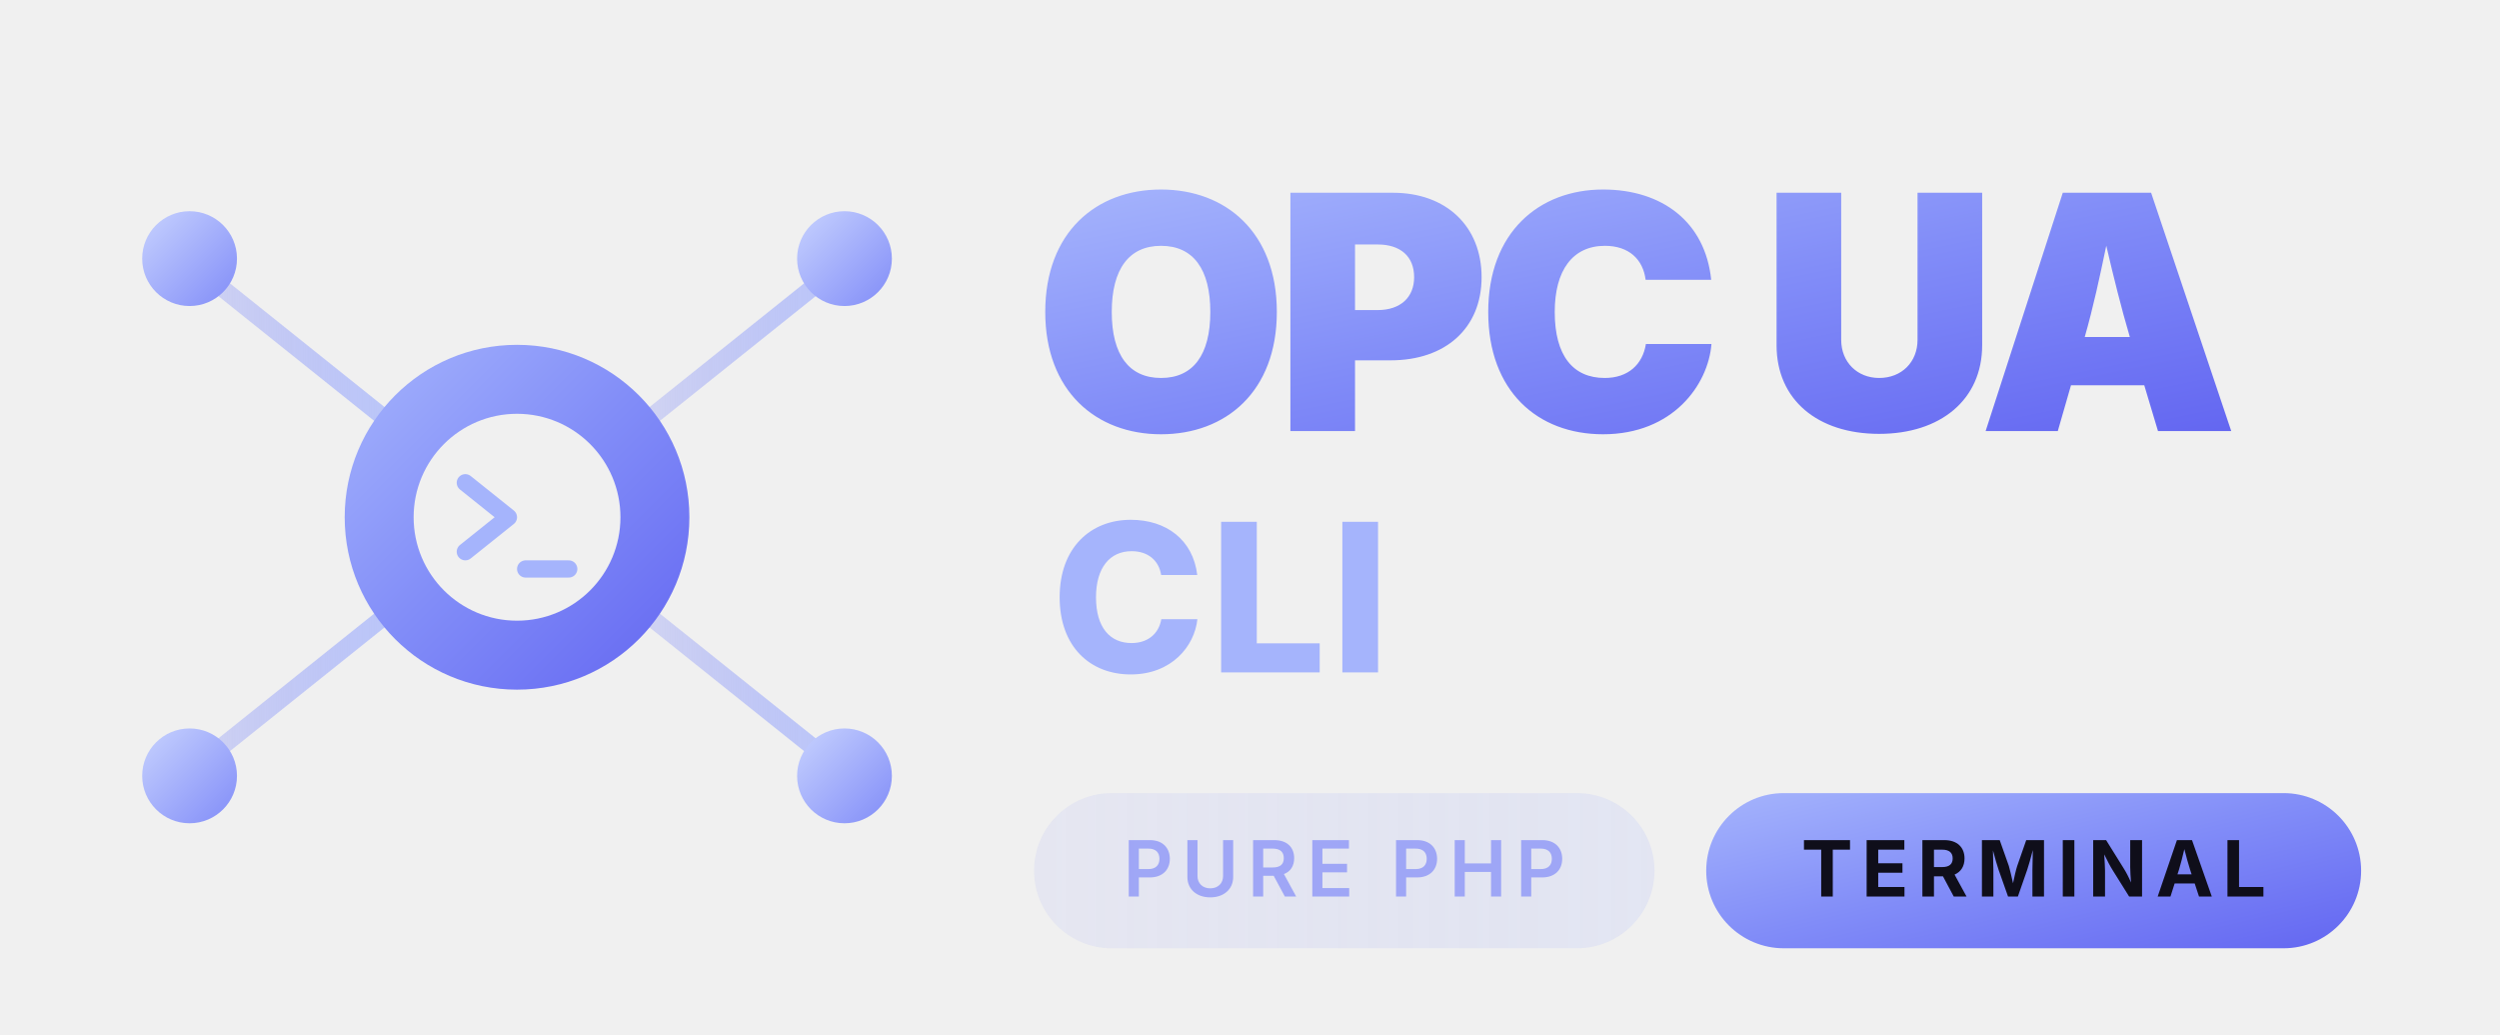
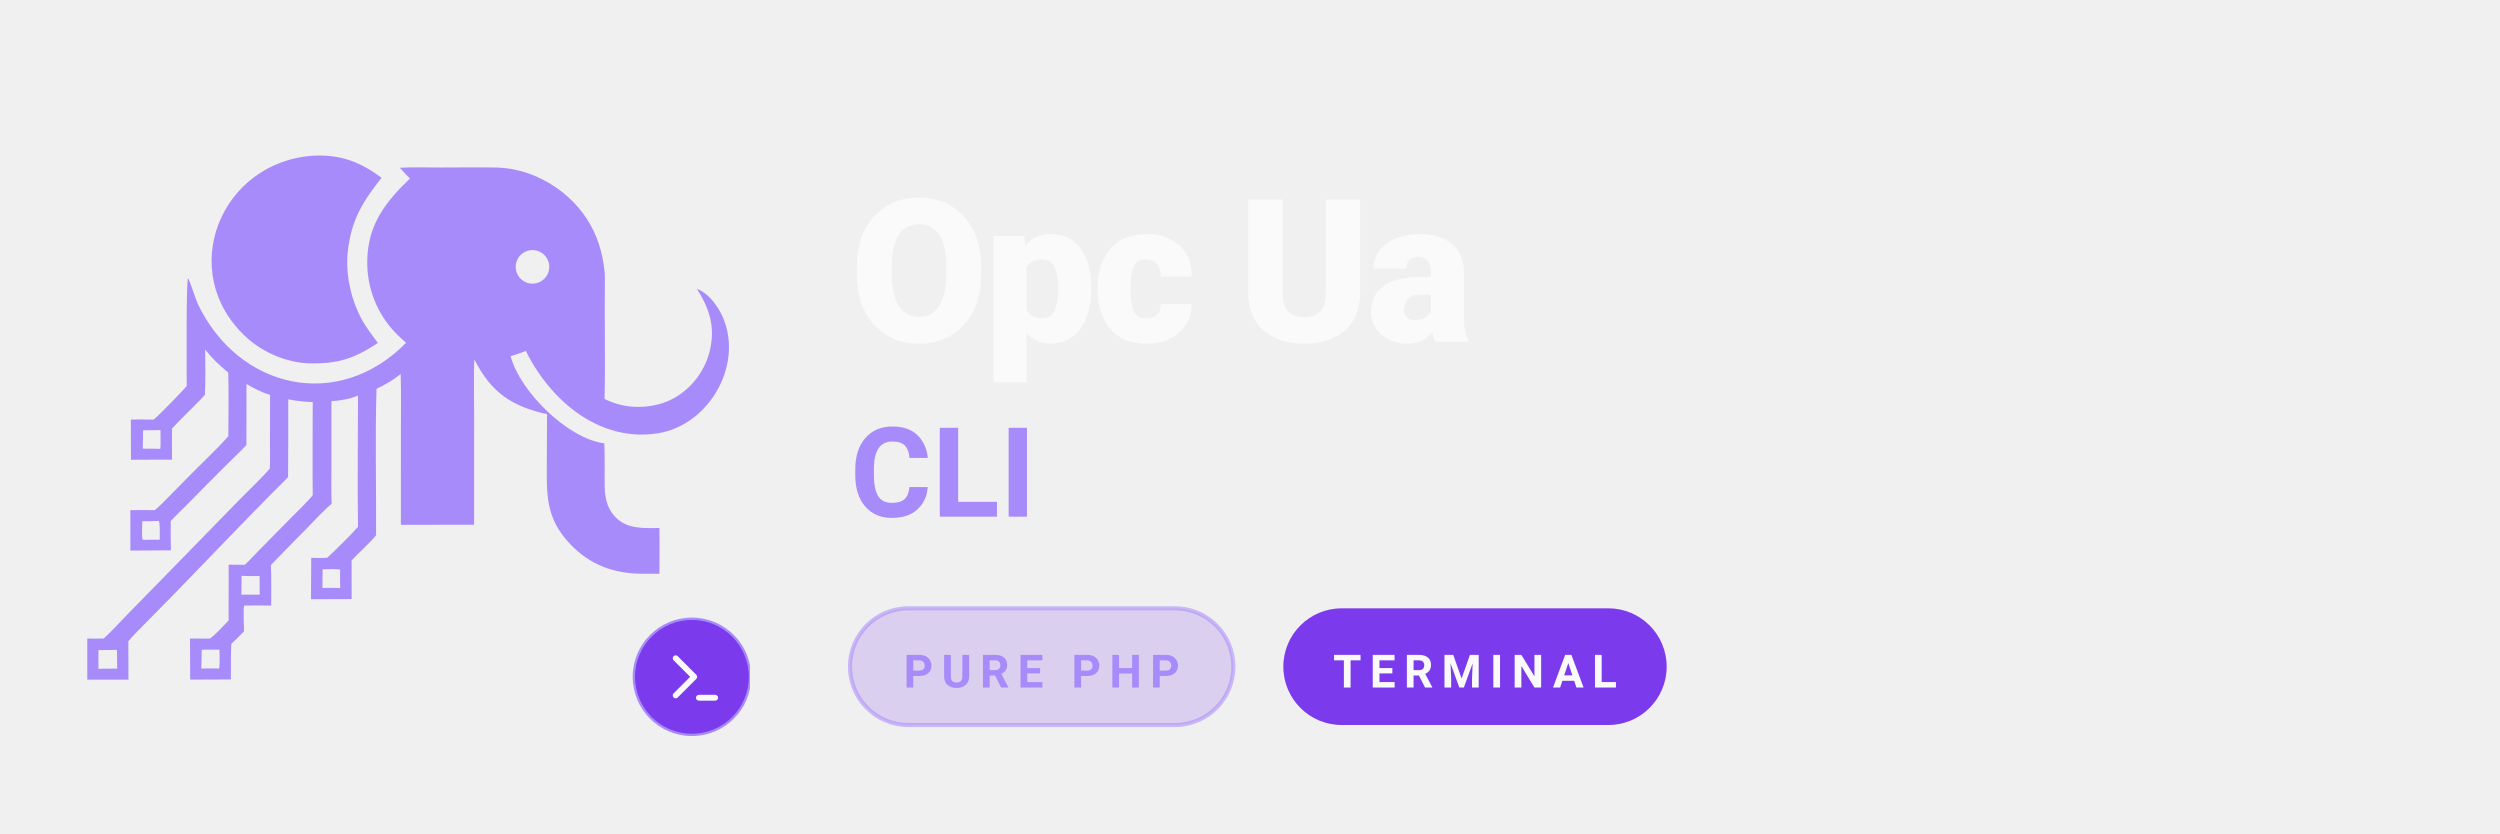
- <svg xmlns="http://www.w3.org/2000/svg" viewBox="0 0 290 120" width="290" height="120">
-   <defs>
-     <linearGradient id="brand" x1="0%" y1="0%" x2="100%" y2="100%">
-       <stop offset="0%" stop-color="#A5B4FC" />
-       <stop offset="50%" stop-color="#818CF8" />
-       <stop offset="100%" stop-color="#6366F1" />
-     </linearGradient>
-     <linearGradient id="node" x1="0%" y1="0%" x2="100%" y2="100%">
-       <stop offset="0%" stop-color="#C7D2FE" />
-       <stop offset="100%" stop-color="#818CF8" />
-     </linearGradient>
-     <linearGradient id="line" x1="0%" y1="0%" x2="100%" y2="0%">
-       <stop offset="0%" stop-color="#818CF8" stop-opacity="0.3" />
-       <stop offset="100%" stop-color="#A5B4FC" stop-opacity="0.7" />
-     </linearGradient>
-     <linearGradient id="badge1" x1="0%" y1="0%" x2="100%" y2="0%">
-       <stop offset="0%" stop-color="#818CF8" stop-opacity="0.1" />
-       <stop offset="100%" stop-color="#A5B4FC" stop-opacity="0.18" />
-     </linearGradient>
-     <mask id="ringMask" maskContentUnits="userSpaceOnUse">
-       <rect x="-100" y="-100" width="500" height="500" fill="white" />
-       <circle cx="44" cy="44" r="12" fill="black" />
-     </mask>
-   </defs>
-   <g transform="translate(16, 16)">
-     <line x1="60" y1="32" x2="80" y2="16" stroke="url(#line)" stroke-width="2" stroke-linecap="round" />
-     <line x1="60" y1="56" x2="80" y2="72" stroke="url(#line)" stroke-width="2" stroke-linecap="round" />
-     <line x1="28" y1="32" x2="8" y2="16" stroke="url(#line)" stroke-width="2" stroke-linecap="round" />
-     <line x1="28" y1="56" x2="8" y2="72" stroke="url(#line)" stroke-width="2" stroke-linecap="round" />
-     <circle cx="44" cy="44" r="20" fill="url(#brand)" mask="url(#ringMask)" />
-     <circle cx="82" cy="14" r="5.5" fill="url(#node)" />
-     <circle cx="82" cy="74" r="5.5" fill="url(#node)" />
-     <circle cx="6" cy="14" r="5.5" fill="url(#node)" />
-     <circle cx="6" cy="74" r="5.5" fill="url(#node)" />
-     <path d="M38 40 L43 44 L38 48" fill="none" stroke="#A5B4FC" stroke-width="2" stroke-linecap="round" stroke-linejoin="round" />
-     <line x1="45" y1="50" x2="50" y2="50" stroke="#A5B4FC" stroke-width="2" stroke-linecap="round" />
+ <svg xmlns="http://www.w3.org/2000/svg" width="600" height="200" viewBox="0 0 600 200">
+   <svg x="20" y="20" width="160" height="160" viewBox="236 229 574 574">
+     <defs>
+       <mask id="cutouts" maskUnits="userSpaceOnUse" x="236" y="229" width="574" height="574">
+         <rect x="236" y="229" width="574" height="574" fill="white" />
+         <path fill="black" d="M619.618 372.914C627.415 371.2 635.123 376.141 636.822 383.941C638.521 391.742 633.565 399.441 625.761 401.124C617.978 402.803 610.306 397.864 608.612 390.085C606.918 382.305 611.842 374.623 619.618 372.914Z" />
+         <path fill="black" d="M249.02 717.001L264.969 716.824L265.105 732.919L248.992 733.027C249.066 727.737 249.012 722.304 249.02 717.001Z" />
+         <path fill="black" d="M337.884 716.685C342.891 716.534 348.206 716.604 353.238 716.586C353.258 719.136 353.693 731.506 352.834 732.844C347.76 732.736 342.685 732.743 337.612 732.866C337.842 727.777 337.79 721.858 337.884 716.685Z" />
+         <path fill="black" d="M372.261 652.986C376.872 653.36 383.045 653.203 387.774 653.214C387.735 658.522 387.82 663.963 387.845 669.283L372.098 669.284L372.261 652.986Z" />
+         <path fill="black" d="M450.732 647.235L457.119 647.532C456.932 652.779 457.088 658.203 457.162 663.466L449.213 663.39L441.844 663.451L442.02 647.421L450.732 647.235Z" />
+         <path fill="black" d="M300.999 605.764C302.133 607.16 301.801 619.237 301.826 621.916L287.516 622.03L287.125 621.79C286.069 620.116 286.714 608.775 286.791 606.033C291.528 606.039 296.265 605.949 300.999 605.764Z" />
+         <path fill="black" d="M287.424 527.696C292.289 527.738 297.534 527.595 302.424 527.544C302.318 532.34 302.801 539.208 302.272 543.727C297.452 543.436 292.025 543.552 287.154 543.55C287.392 538.451 287.375 532.831 287.424 527.696Z" />
+       </mask>
+     </defs>
+     <g mask="url(#cutouts)">
+       <path fill="#A78BFA" d="M508.526 301.692C518.464 301.076 532.852 301.47 543.15 301.479C559.15 301.493 576.102 301.178 592.027 301.521C616.978 302.057 641.774 314.259 658.886 332.24C669.629 343.543 677.366 357.359 681.391 372.424C683.345 379.859 685.141 389.46 685.047 397.177C684.628 431.614 685.585 466.356 684.773 500.768C689.267 502.994 693.995 504.709 698.871 505.882C714.32 509.575 733.022 507.292 746.635 498.821C761.265 489.825 771.676 475.337 775.537 458.601C780.198 438.288 774.866 422.727 764.318 405.826C773.348 409.586 780.413 418.171 784.839 426.715C806.298 468.138 776.167 522.962 730.927 530.269C680.586 538.4 638.086 502.236 617.005 459.401C613.579 460.934 607.617 462.713 603.889 463.946C612.006 494.435 653.006 534.884 684.599 538.999C684.969 550.017 684.848 561.627 684.829 572.764C684.809 584.385 686.04 594.362 694.762 603.061C704.582 612.854 718.911 612.049 731.993 611.86C732.252 624.738 732.034 638.295 732.02 651.223L716.508 651.227C692.146 651.023 671.844 643.287 655.076 625.609C633.584 602.951 635.008 582.577 635.058 554.254C635.053 540.788 635.118 527.321 635.253 513.855C604.758 507.056 587.046 495.2 572.605 466.584C572.005 481.468 572.482 500.011 572.482 515.117L572.456 609.023L509.406 609.127L509.428 527.211C509.438 511.474 509.734 494.922 509.22 479.296C502.637 484.646 496.043 488.383 488.44 492.018C487.135 532.584 488.3 577.153 488.056 618.047C484.779 622.767 472.039 634.04 466.954 639.905L467.022 673.059L432.021 673.186C432.01 661.314 432.077 649.442 432.22 637.571C436.993 637.674 441.203 637.809 445.983 637.47C452.572 631.466 466.738 617.475 472.484 610.843C472.004 573.483 472.435 535.268 472.481 497.834C465.802 500.725 456.872 502.334 449.625 502.604L449.603 559.033C449.598 569.155 449.324 581.016 449.819 591.003C443.541 596.143 434.432 606.006 428.497 612.069C418.085 622.554 407.75 633.117 397.495 643.756C398.076 654.998 397.69 667.223 397.746 678.606C390.098 678.512 382.321 678.598 374.662 678.615L374.447 678.803C373.635 680.787 374.245 697.429 374.364 700.77C370.6 704.844 367.427 707.87 363.393 711.632C362.943 721.949 363.044 731.935 363.058 742.259L327.978 742.404L327.868 707.011L345.06 707.082C349.619 703.703 357.027 695.707 361.139 691.434C360.933 675.451 361.293 659.497 361.086 643.432C365.693 643.407 370.385 643.492 375 643.53C378.926 640.009 383.844 634.532 387.727 630.602C396.633 621.675 405.483 612.691 414.276 603.653C417.882 599.961 431.187 587.095 433.512 583.544C433.193 557.059 433.46 529.999 433.506 503.471C425.54 503.011 420.225 502.603 412.409 501.089C412.504 523.373 412.457 545.658 412.268 567.943C408.693 571.894 403.62 576.664 399.738 580.588L376.832 603.98L311.001 671.98L287.32 695.994C283.466 699.928 278.083 705.176 274.754 709.372L274.862 742.446L239.401 742.436L239.389 707.008C244.101 707.144 248.816 707.145 253.529 707.011C258.447 702.855 269.044 691.272 274.048 686.159L317.58 641.676L370.639 587.298C377.859 579.913 390.428 568.017 396.522 560.705C396.998 555.202 396.658 545.661 396.673 539.762L396.787 497.209C389.692 495.268 382.843 491.503 376.476 487.894L376.416 540.427C370.869 546.323 364.047 552.707 358.229 558.523C347.333 569.364 336.515 580.283 325.774 591.278C320.843 596.25 315.988 600.716 311.233 605.902C311.133 614.301 311.189 622.7 311.403 631.097L276.531 631.277L276.46 596.471C283.399 596.331 290.566 596.449 297.524 596.485C301.39 593.432 306.181 588.336 309.782 584.709L329.056 565.168C338.421 555.646 352.671 542.29 360.849 532.791C360.94 515.742 361.251 494.762 360.773 478.005C352.646 471.362 347.428 466.332 340.885 458.282C341.022 470.381 341.295 485.04 340.708 497.011C338.883 499.5 334.27 503.946 332.02 506.25C325.503 512.927 318.657 519.271 312.393 526.208C312.276 535.155 312.272 544.102 312.381 553.049L277.007 553.056L276.899 518.45C283.34 518.356 290.026 518.475 296.486 518.507C300.985 515.058 321.443 493.992 325.005 489.614C325.02 479.545 324.439 400.774 326.105 396.771C327.43 397.934 332.831 415.296 334.42 418.631C369.606 492.484 455.516 511.83 513.905 452.39C510.898 449.717 507.787 446.963 504.99 444.074C488.662 427.236 479.824 404.519 480.481 381.074C481.121 350.273 496.349 331.033 517.208 310.924C514.047 307.815 511.481 304.991 508.526 301.692Z" />
+       <path fill="#A78BFA" d="M435.37 291.216C458.422 290.471 474.641 296.883 492.791 310.302C477.907 329.183 468.189 343.784 464.329 368.703C460.95 390.519 465.547 413.479 476.036 432.833C479.477 439.181 485.253 446.638 489.598 452.545C468.847 466.134 455.424 470.551 430.452 470.109C411.404 469.564 390.73 460.745 376.781 448.065C315.012 391.915 353.971 295.559 435.37 291.216Z" />
+     </g>
+     <g>
+       <circle cx="760" cy="740" r="50" fill="#7C3AED" stroke="#A78BFA" stroke-width="2" />
+       <polyline points="746,724 762,740 746,756" fill="none" stroke="#FAFAFA" stroke-width="5" stroke-linecap="round" stroke-linejoin="round" />
+       <line x1="766" y1="758" x2="780" y2="758" stroke="#FAFAFA" stroke-width="5" stroke-linecap="round" />
+     </g>
+   </svg>
+   <g font-family="system-ui, -apple-system, Segoe UI, Roboto, Inter, sans-serif">
+     <text x="204" y="82" font-size="48" font-weight="800" letter-spacing="-1" fill="#FAFAFA">Opc Ua</text>
+     <text x="204" y="124" font-size="30" font-weight="700" fill="#A78BFA">CLI</text>
+     <rect x="204" y="146" width="92" height="28" rx="14" fill="rgba(124,58,237,0.18)" stroke="rgba(167,139,250,0.55)" stroke-width="1" />
+     <text x="250" y="165" font-size="11" font-weight="700" letter-spacing="2" fill="#A78BFA" text-anchor="middle">PURE PHP</text>
+     <rect x="308" y="146" width="92" height="28" rx="14" fill="#7C3AED" />
+     <text x="354" y="165" font-size="11" font-weight="700" letter-spacing="2" fill="#FAFAFA" text-anchor="middle">TERMINAL</text>
  </g>
-   <text x="120" y="50" font-family="system-ui, -apple-system, 'Segoe UI', sans-serif" font-size="38" font-weight="900" fill="url(#brand)" letter-spacing="-1.5">
-     OPC UA
-   </text>
-   <text x="122" y="78" font-family="system-ui, -apple-system, 'Segoe UI', sans-serif" font-size="24" font-weight="800" fill="#A5B4FC" letter-spacing="0.5">
-     CLI
-   </text>
-   <rect x="120" y="92" width="72" height="18" rx="9" fill="url(#badge1)" />
-   <text x="156" y="104" font-family="system-ui, -apple-system, 'Segoe UI', sans-serif" font-size="9" font-weight="600" fill="#818CF8" text-anchor="middle" letter-spacing="1" opacity="0.7">
-     PURE PHP
-   </text>
-   <rect x="198" y="92" width="76" height="18" rx="9" fill="url(#brand)" />
-   <text x="236" y="104" font-family="system-ui, -apple-system, 'Segoe UI', sans-serif" font-size="9" font-weight="700" fill="#0F0E1A" text-anchor="middle" letter-spacing="1">
-     TERMINAL
-   </text>
</svg>
